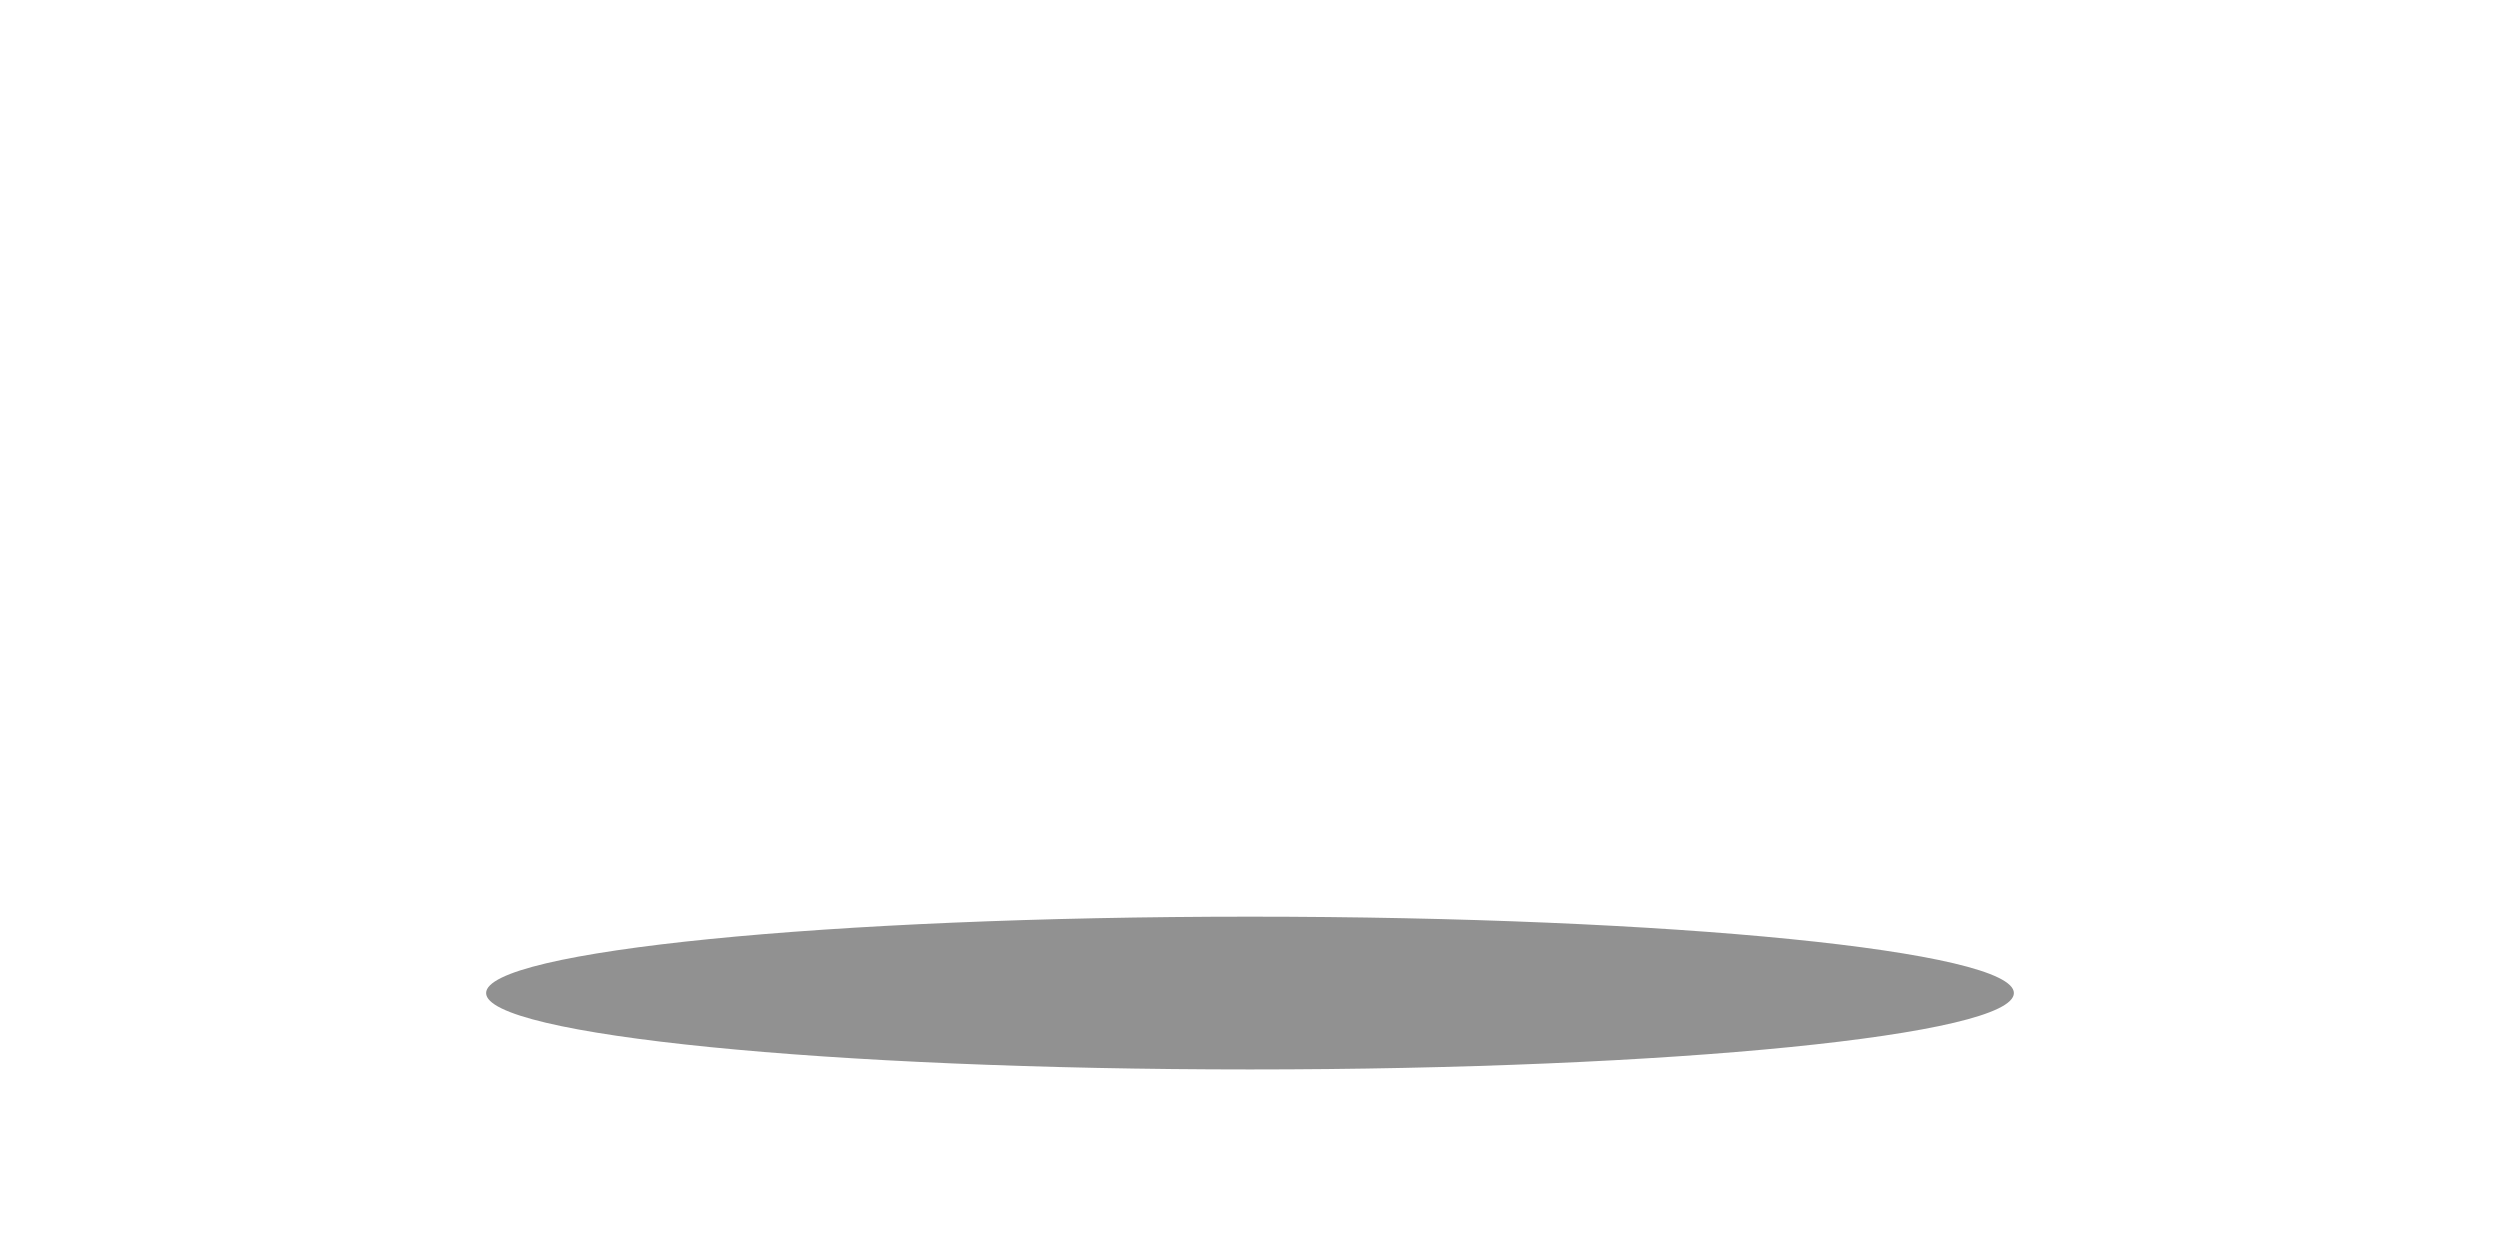
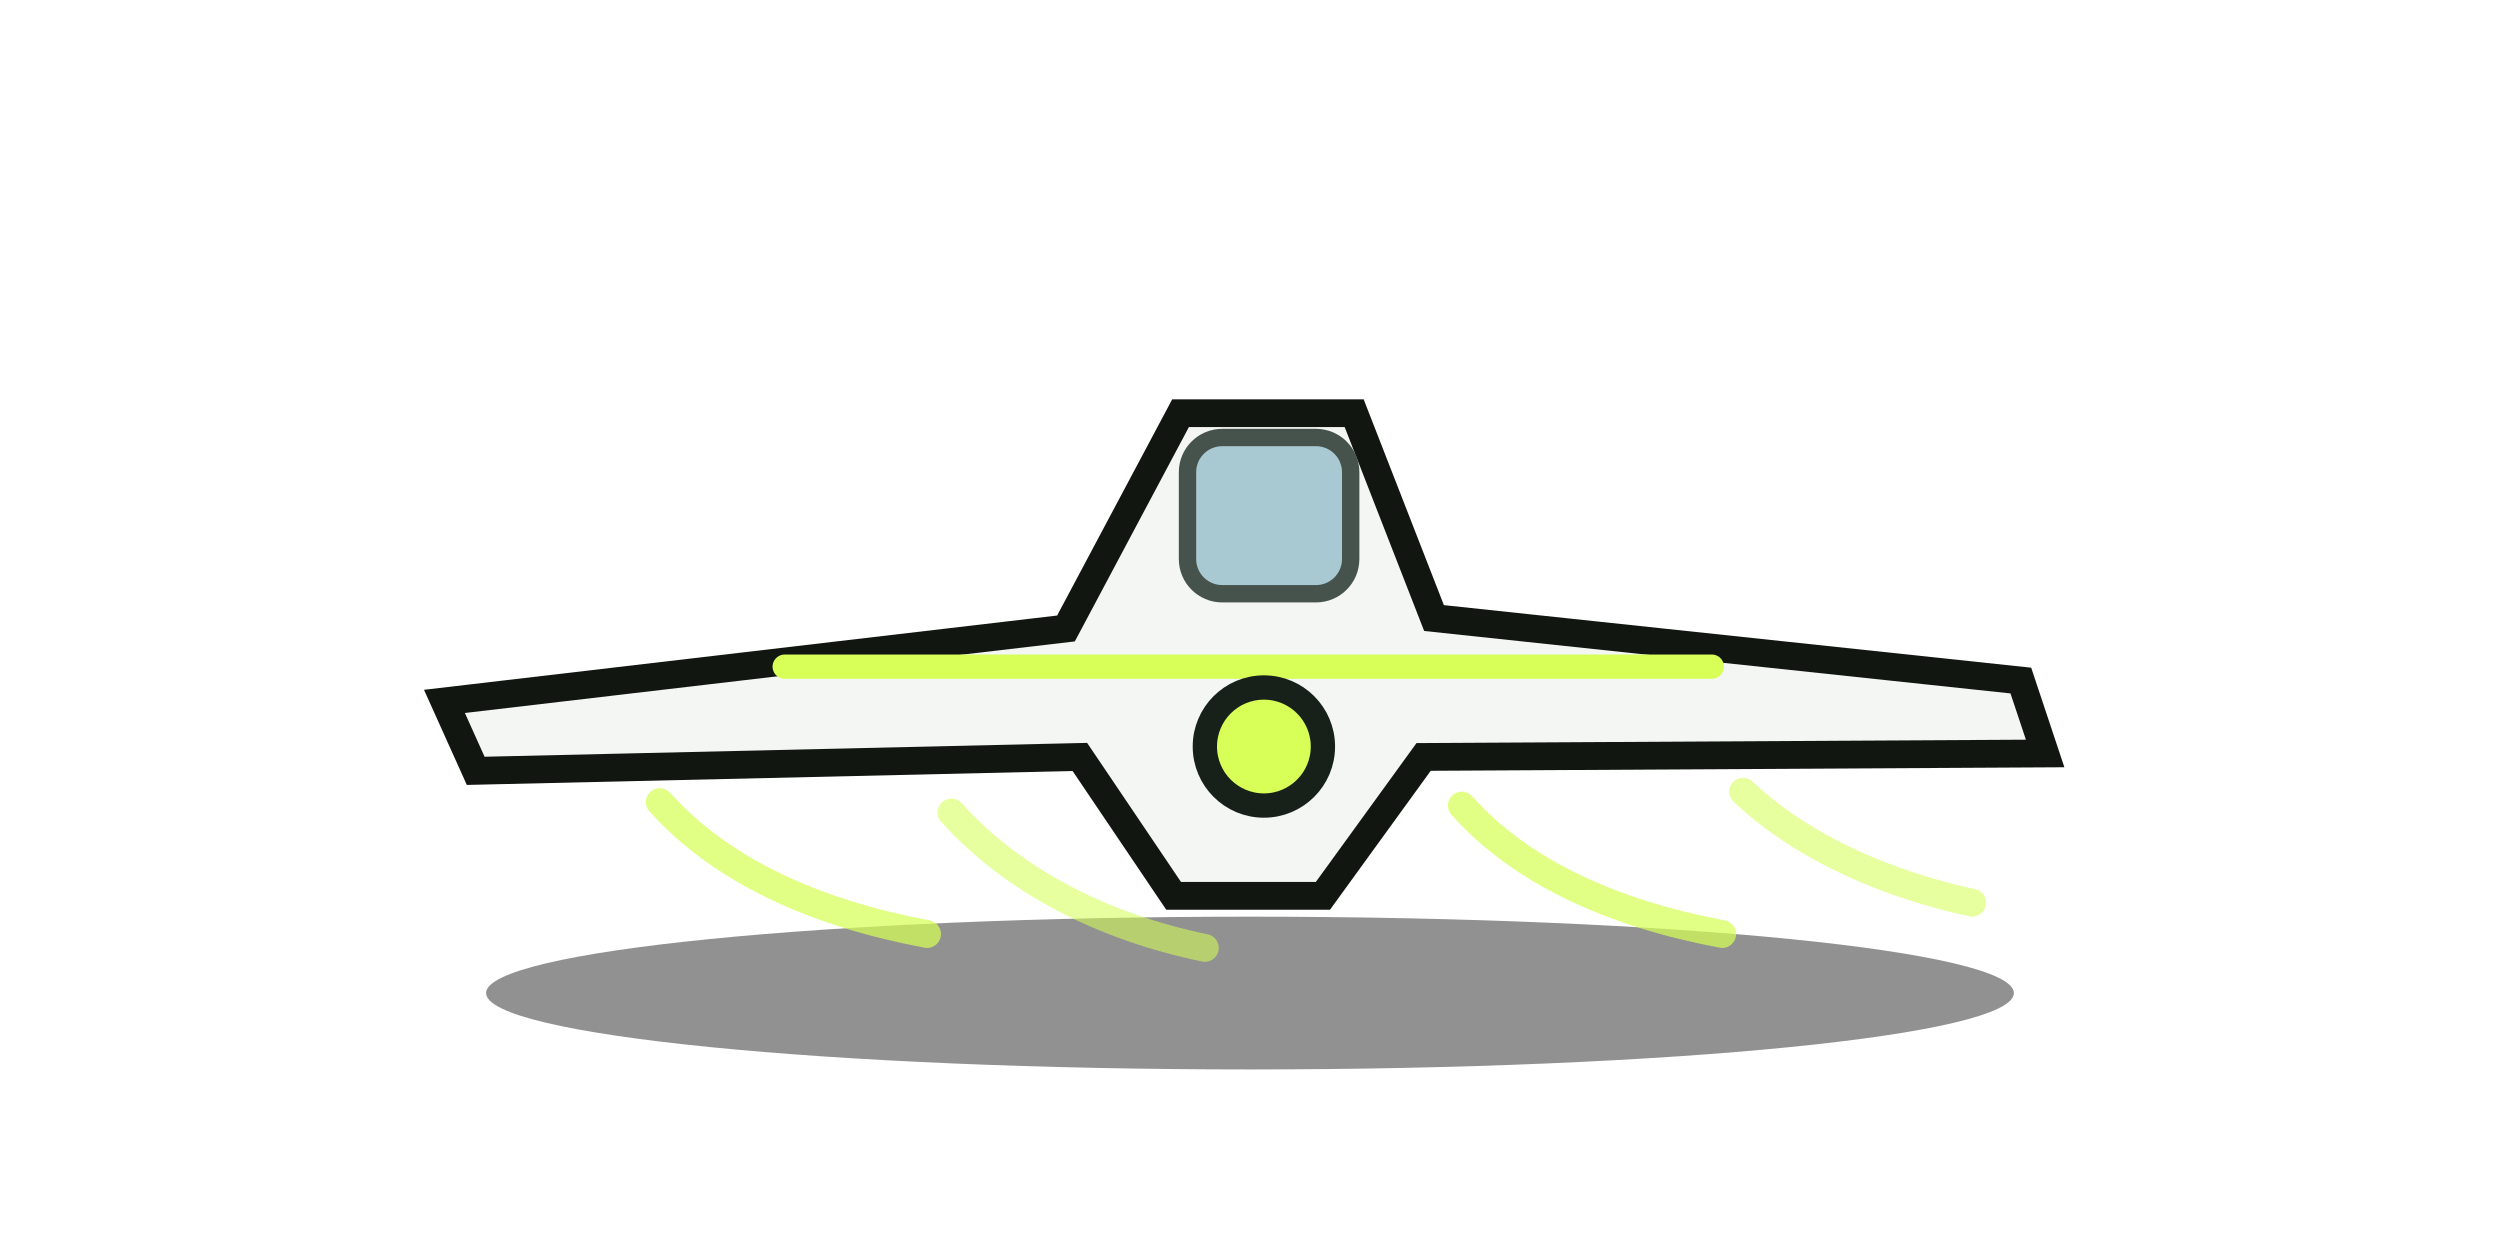
<svg xmlns="http://www.w3.org/2000/svg" width="720" height="360" viewBox="0 0 720 360" fill="none">
  <defs>
    <linearGradient id="a" x1="180" y1="115" x2="520" y2="245">
      <stop stop-color="#F4F6F3" />
      <stop offset=".38" stop-color="#9AA49E" />
      <stop offset="1" stop-color="#202722" />
    </linearGradient>
    <filter id="s" x="80" y="50" width="570" height="280">
      <feGaussianBlur in="SourceAlpha" stdDeviation="12" />
      <feOffset dy="15" />
      <feColorMatrix values="0 0 0 0 0 0 0 0 0 0 0 0 0 0 0 0 0 0 .58 0" />
      <feBlend in2="SourceGraphic" />
    </filter>
  </defs>
  <ellipse cx="360" cy="286" rx="220" ry="22" fill="#000" fill-opacity=".43" />
-   <g filter="url(#s)">
+   <g>
    <path d="M128 202L307 181L340 119H390L413 178L582 196L589 217L410 218L381 258H338L311 218L137 222L128 202Z" fill="url(#a)" stroke="#111611" stroke-width="8" />
    <rect x="342" y="126" width="47" height="45" rx="10" fill="#A9C9D2" stroke="#46534D" stroke-width="5" />
    <path d="M226 192H493" stroke="#D7FF57" stroke-width="7" stroke-linecap="round" />
    <path d="M190 231C208 251 235 263 267 269" stroke="#D7FF57" stroke-opacity=".72" stroke-width="8" stroke-linecap="round" />
    <path d="M274 234C292 254 318 267 347 273" stroke="#D7FF57" stroke-opacity=".56" stroke-width="8" stroke-linecap="round" />
    <path d="M421 232C438 251 464 263 496 269" stroke="#D7FF57" stroke-opacity=".72" stroke-width="8" stroke-linecap="round" />
    <path d="M502 228C520 245 545 255 568 260" stroke="#D7FF57" stroke-opacity=".56" stroke-width="8" stroke-linecap="round" />
    <circle cx="364" cy="215" r="17" fill="#D7FF57" stroke="#172019" stroke-width="7" />
  </g>
</svg>
